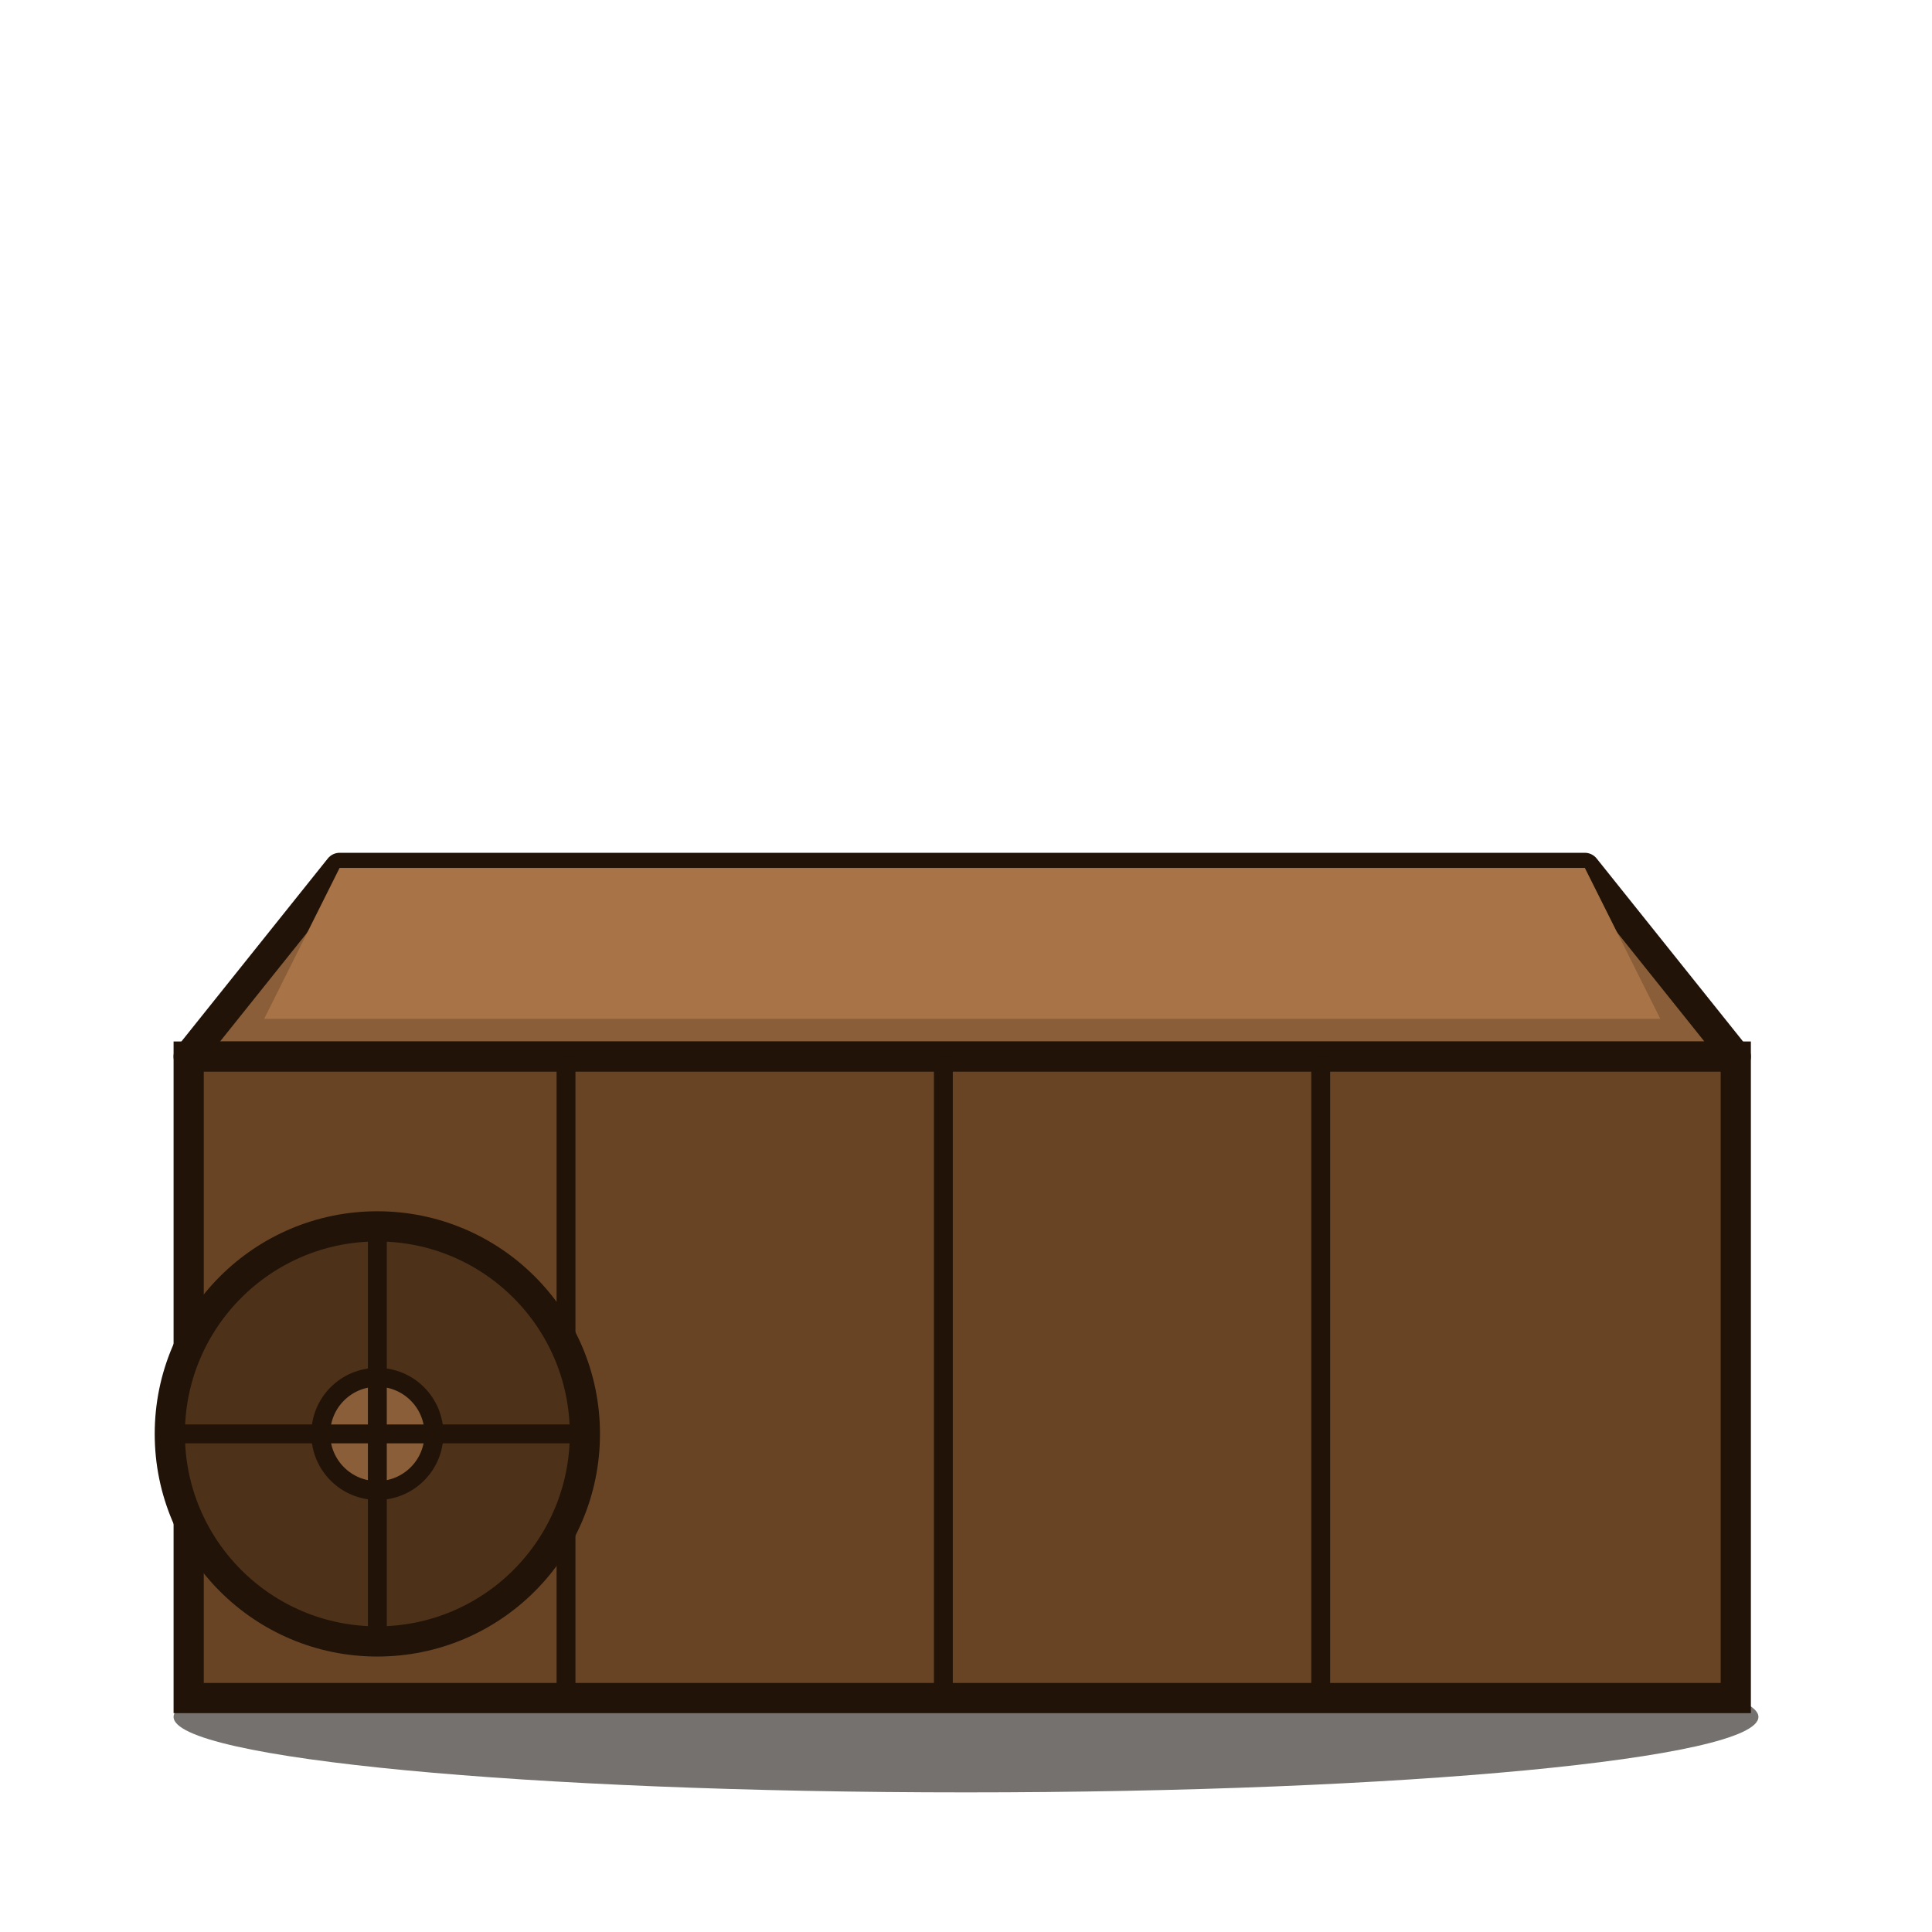
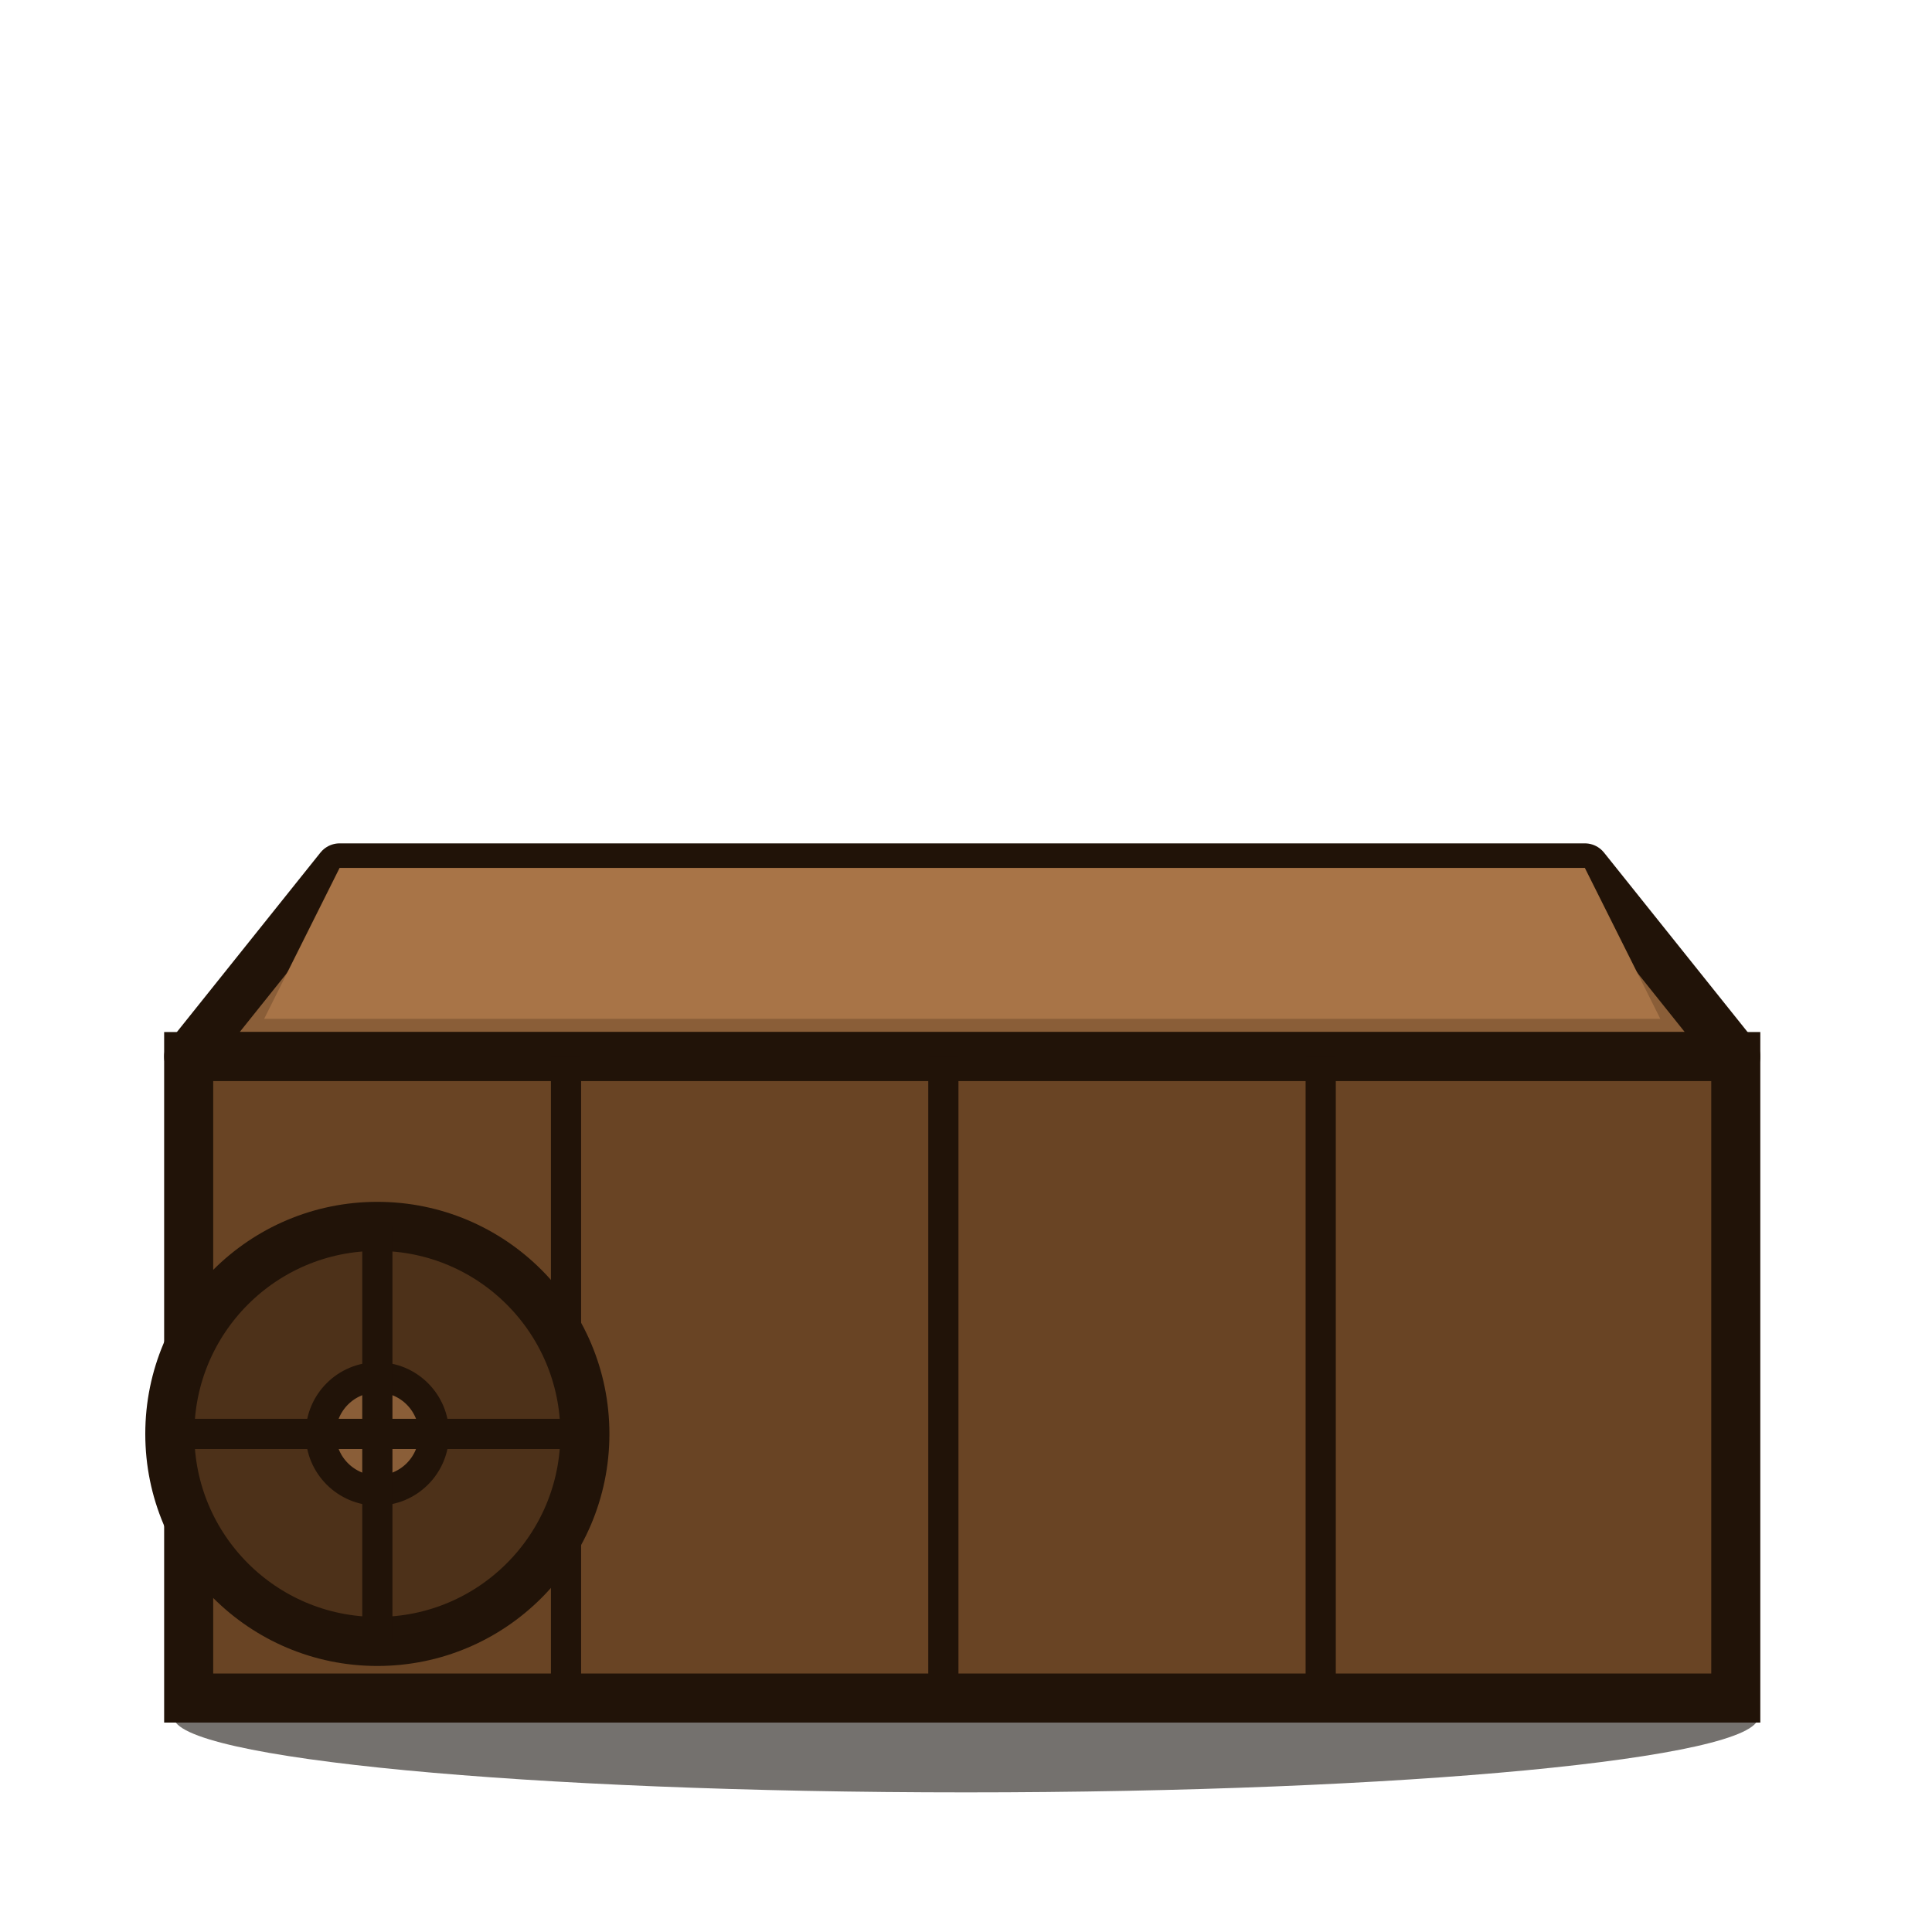
<svg xmlns="http://www.w3.org/2000/svg" viewBox="0 0 512 512" width="100%" height="100%">
-   <defs>
-     <filter id="shadow" x="-10%" y="-10%" width="120%" height="120%">
-       <feDropShadow dx="0" dy="6" stdDeviation="4" flood-color="#120c1f" flood-opacity="0.5" />
-     </filter>
-     <filter id="lava-glow" x="-20%" y="-20%" width="140%" height="140%">
-       <feDropShadow dx="0" dy="0" stdDeviation="8" flood-color="#ff4500" flood-opacity="0.8" />
-       <feDropShadow dx="0" dy="0" stdDeviation="3" flood-color="#ffeb3b" flood-opacity="0.9" />
-     </filter>
-   </defs>
  <g id="terrain-prop">
    <ellipse cx="256" cy="455" rx="210" ry="20" fill="#17120e" opacity="0.6" />
-     <polygon points="50,280 90,230 420,230 460,280" fill="#8a5e38" stroke="#211308" stroke-width="8" stroke-linejoin="round" />
+     <polygon points="50,280 90,230 420,230 460,280" fill="#8a5e38" stroke="#211308" stroke-width="13" stroke-linejoin="round" />
    <polygon points="90,230 420,230 440,270 70,270" fill="#a87447" />
-     <rect x="50" y="280" width="410" height="170" fill="#694424" stroke="#211308" stroke-width="8" />
-     <line x1="150" y1="280" x2="150" y2="450" stroke="#211308" stroke-width="5" />
-     <line x1="250" y1="280" x2="250" y2="450" stroke="#211308" stroke-width="5" />
-     <line x1="350" y1="280" x2="350" y2="450" stroke="#211308" stroke-width="5" />
-     <circle cx="100" cy="380" r="55" fill="#4d3119" stroke="#211308" stroke-width="8" />
-     <circle cx="100" cy="380" r="15" fill="#8a5e38" stroke="#211308" stroke-width="5" />
-     <line x1="100" y1="325" x2="100" y2="435" stroke="#211308" stroke-width="5" />
-     <line x1="45" y1="380" x2="155" y2="380" stroke="#211308" stroke-width="5" />
+     <rect x="50" y="280" width="410" height="170" fill="#694424" stroke="#211308" stroke-width="13" />
+     <line x1="150" y1="280" x2="150" y2="450" stroke="#211308" stroke-width="8" />
+     <line x1="250" y1="280" x2="250" y2="450" stroke="#211308" stroke-width="8" />
+     <line x1="350" y1="280" x2="350" y2="450" stroke="#211308" stroke-width="8" />
+     <circle cx="100" cy="380" r="55" fill="#4d3119" stroke="#211308" stroke-width="13" />
+     <circle cx="100" cy="380" r="15" fill="#8a5e38" stroke="#211308" stroke-width="8" />
+     <line x1="100" y1="325" x2="100" y2="435" stroke="#211308" stroke-width="8" />
+     <line x1="45" y1="380" x2="155" y2="380" stroke="#211308" stroke-width="8" />
  </g>
</svg>
